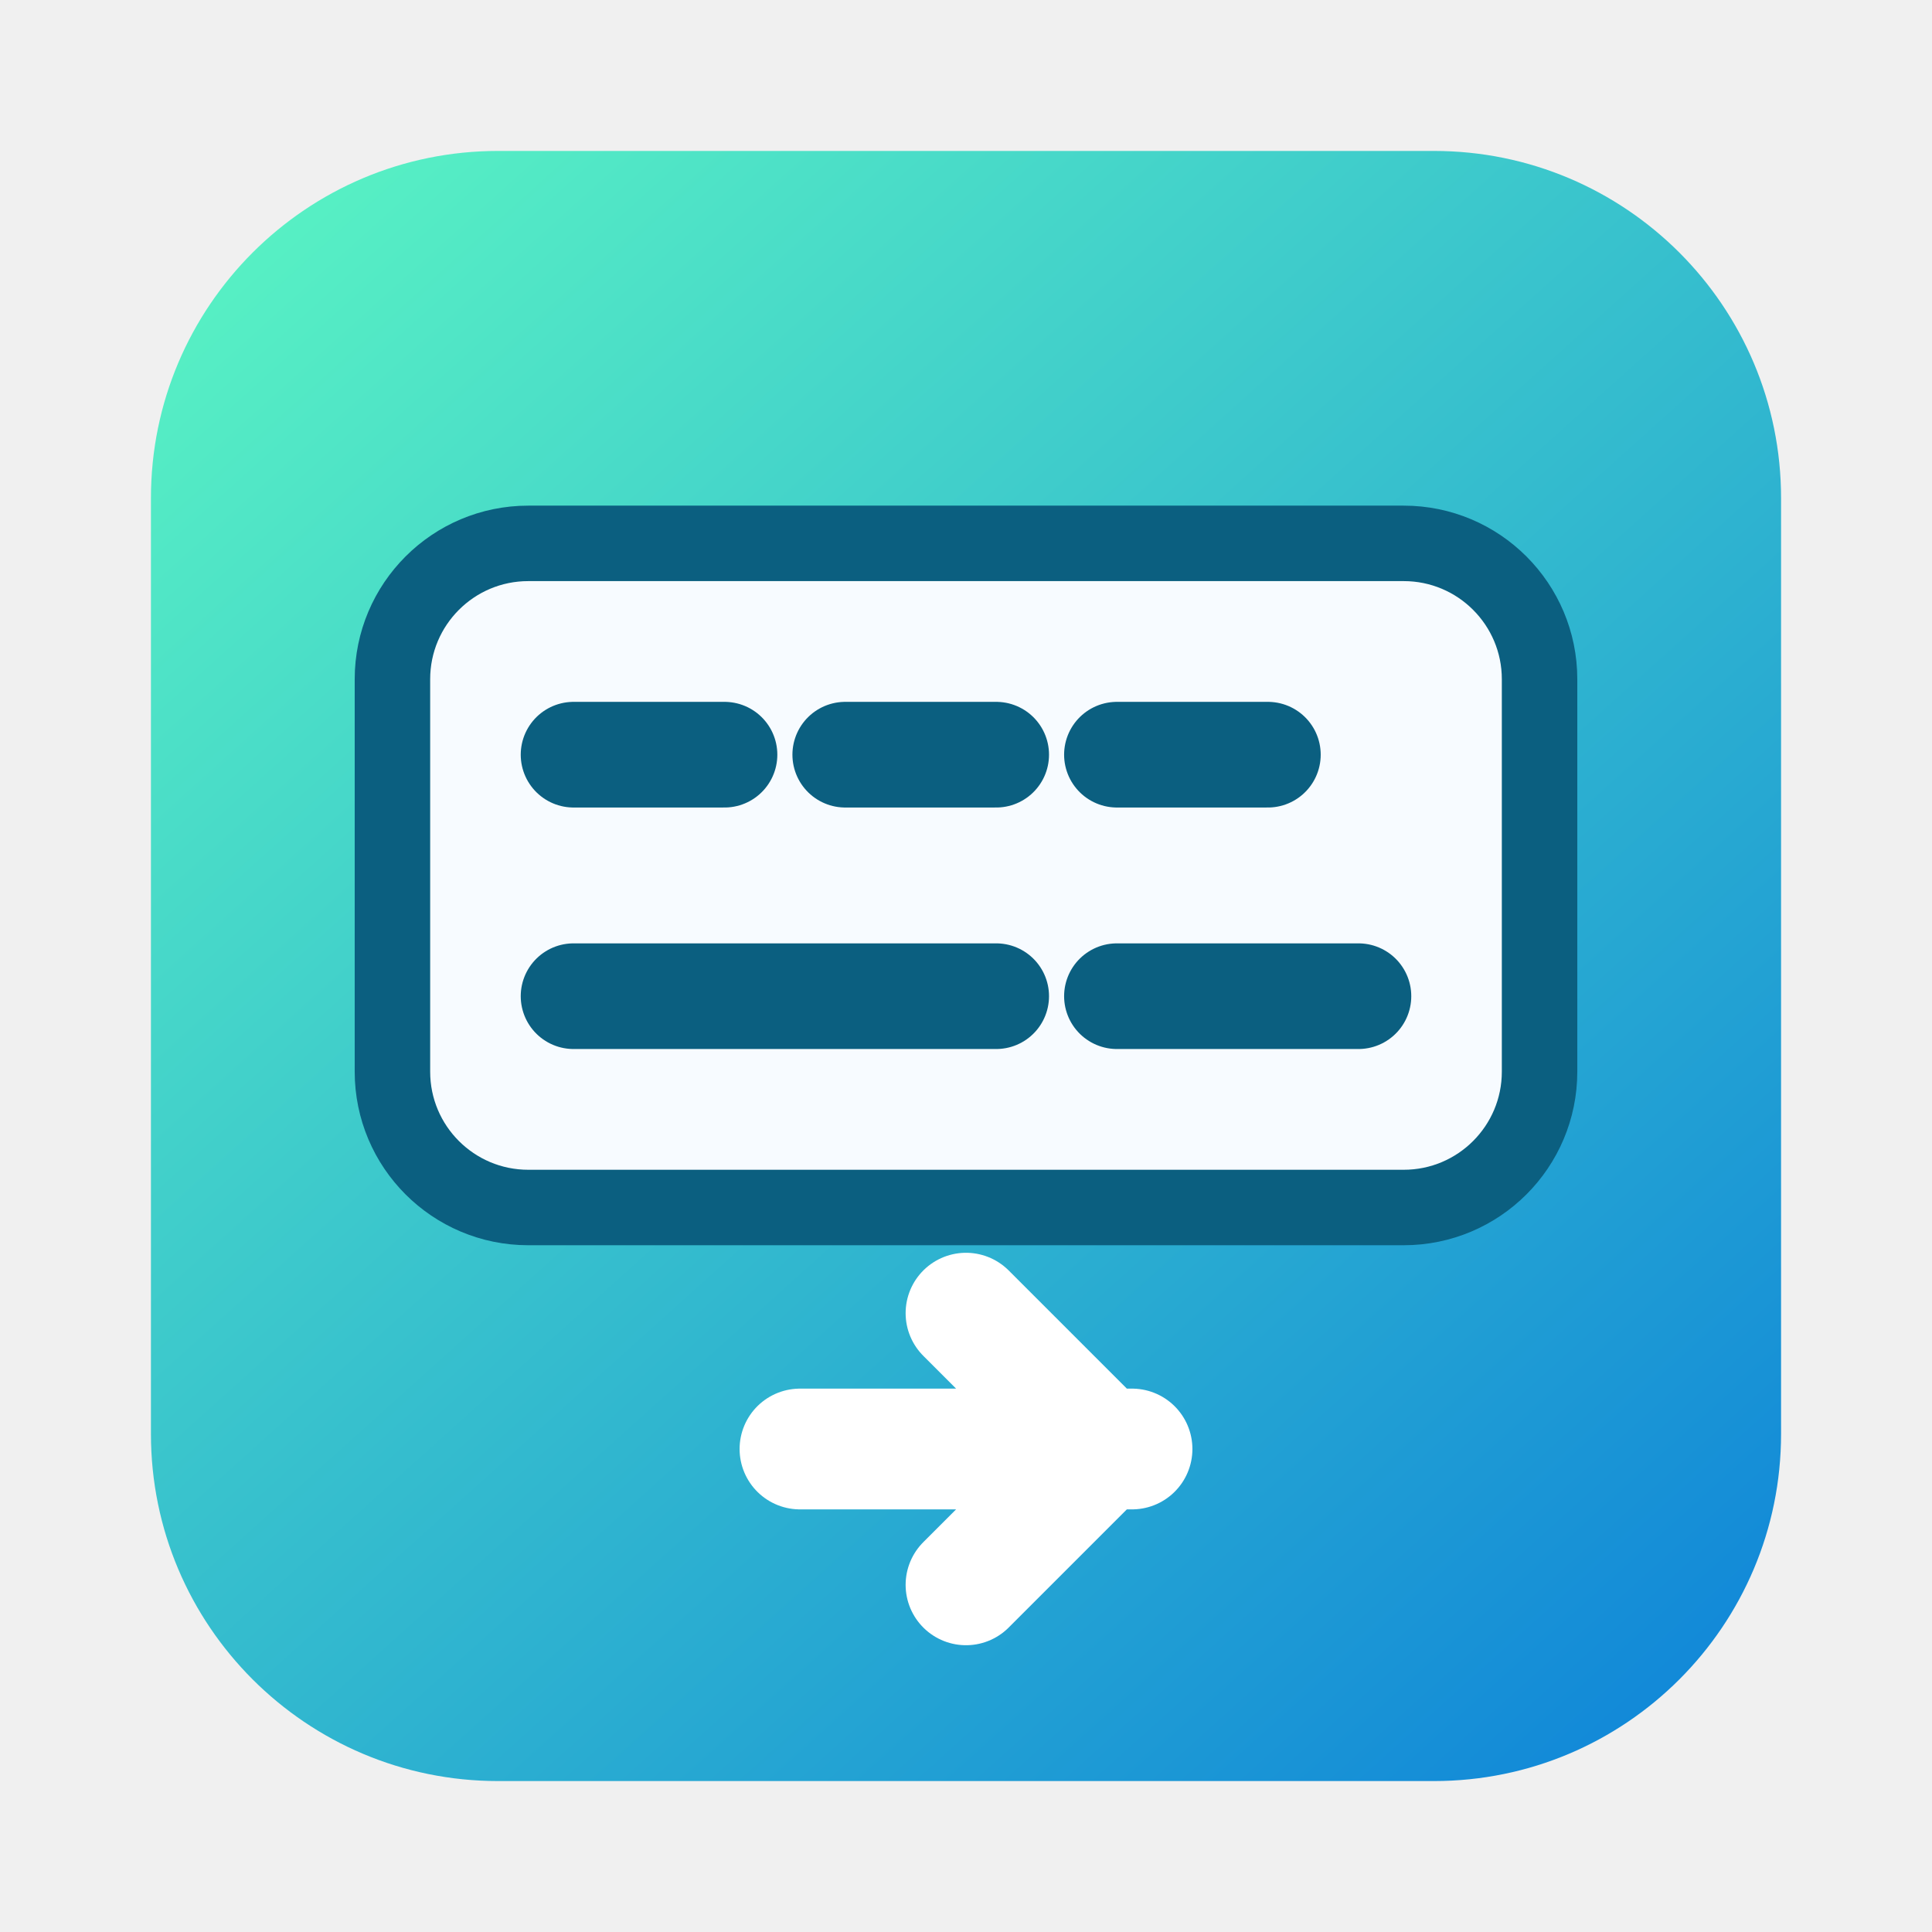
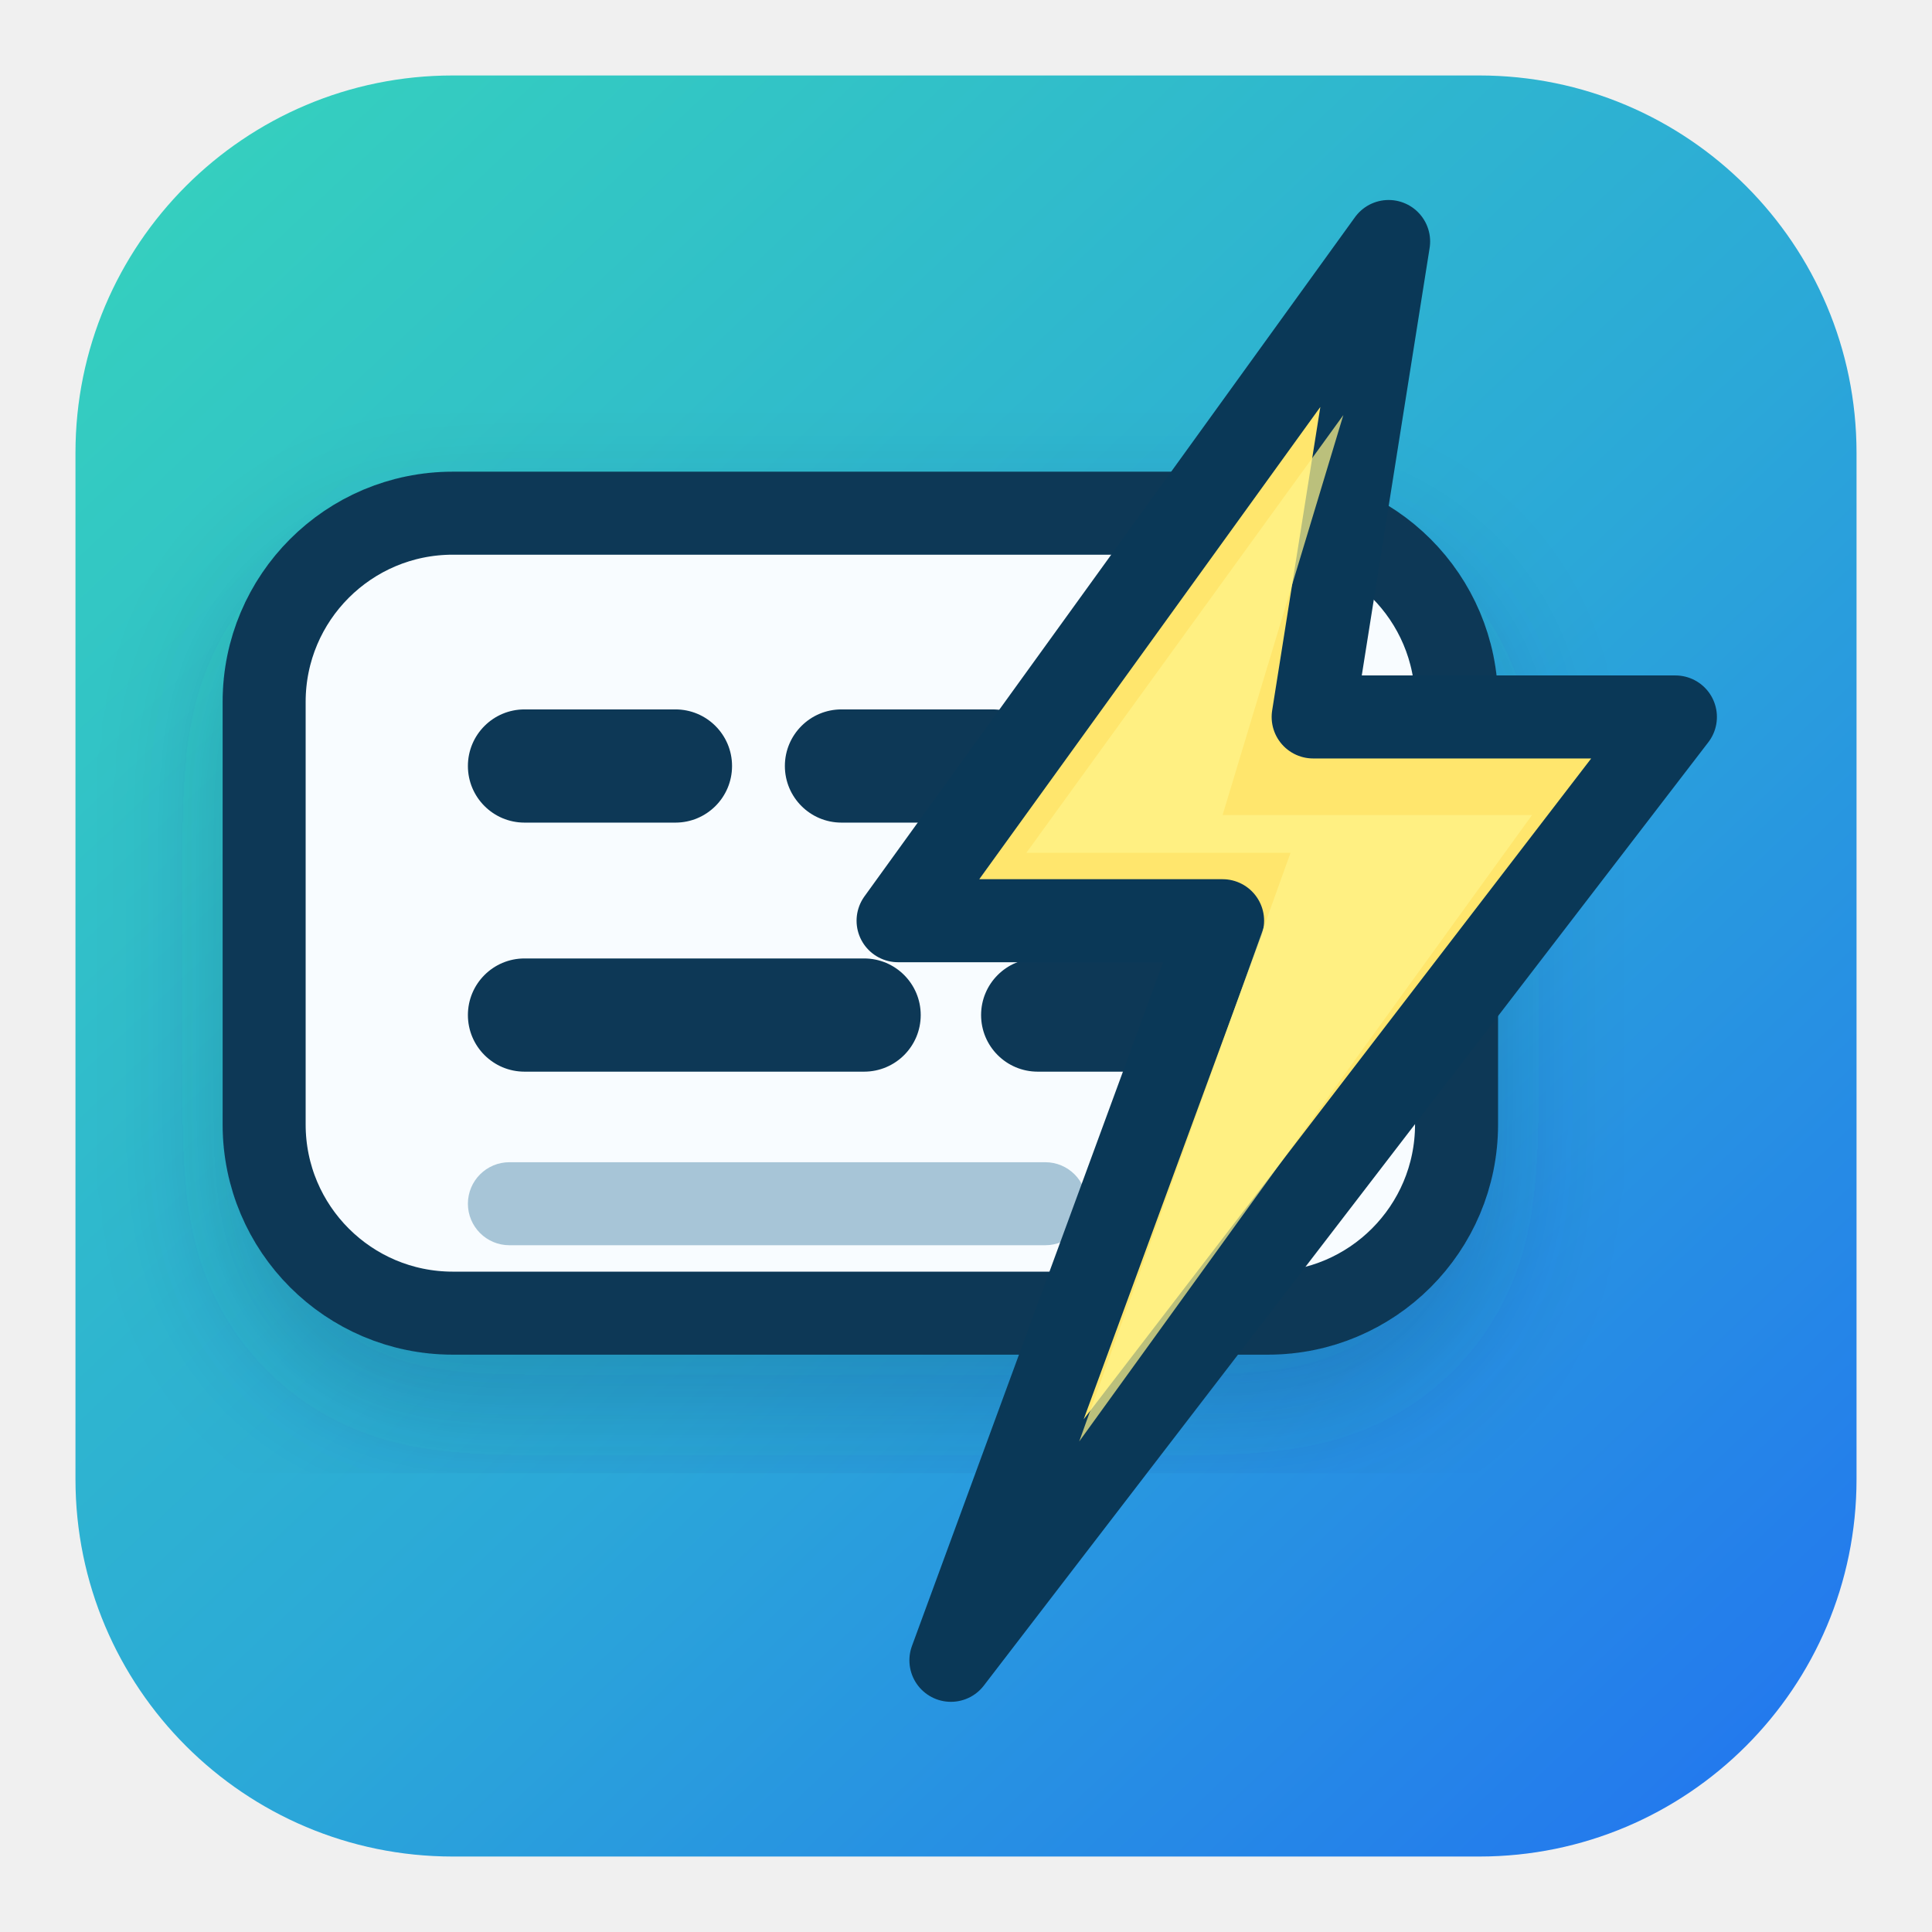
<svg xmlns="http://www.w3.org/2000/svg" width="256" height="256" viewBox="0 0 256 256">
  <defs>
-     <linearGradient id="bg" x1="38" y1="28" x2="218" y2="228" gradientUnits="userSpaceOnUse">
-       <stop stop-color="#57F0C4" />
-       <stop offset="1" stop-color="#1289D8" />
+     <linearGradient id="bg" x1="24" y1="18" x2="232" y2="238" gradientUnits="userSpaceOnUse">
+       <stop stop-color="#35D0BE" />
+       <stop offset="0.55" stop-color="#2BA8D8" />
+       <stop offset="1" stop-color="#2378EE" />
    </linearGradient>
+     <filter id="softShadow" x="-20%" y="-20%" width="140%" height="140%">
+       <feDropShadow dx="0" dy="8" stdDeviation="8" flood-color="#073654" flood-opacity="0.22" />
+     </filter>
  </defs>
-   <rect x="20" y="20" width="216" height="216" rx="46" fill="url(#bg)" />
-   <rect x="52" y="72" width="152" height="88" rx="18" fill="#F7FBFF" stroke="#0B5F80" stroke-width="10" />
-   <path d="M76 100h20M112 100h20M148 100h20M76 132h56M148 132h32" stroke="#0B5F80" stroke-width="14" stroke-linecap="round" />
-   <path d="M128 174l18 18-18 18M150 192h-44" fill="none" stroke="#FFFFFF" stroke-width="16" stroke-linecap="round" stroke-linejoin="round" />
+   <rect x="10" y="10" width="236" height="236" rx="50" fill="url(#bg)" />
+   <g filter="url(#softShadow)">
+     <rect x="35" y="68" width="158" height="106" rx="25" fill="#F8FCFF" stroke="#0A3857" stroke-width="11" />
+     <rect x="62" y="94" width="35" height="15" rx="7.5" fill="#0A3857" />
+     <rect x="104" y="94" width="35" height="15" rx="7.5" fill="#0A3857" />
+     <rect x="146" y="94" width="28" height="15" rx="7.5" fill="#0A3857" />
+     <rect x="62" y="127" width="60" height="15" rx="7.5" fill="#0A3857" />
+     <rect x="130" y="127" width="44" height="15" rx="7.5" fill="#0A3857" />
+     <rect x="62" y="154" width="82" height="11" rx="5.5" fill="#A7C5D7" />
+   </g>
+   <path d="M184 32L119 122H162L126 220L222 95H174L184 32Z" fill="#FFE66D" stroke="#0A3857" stroke-width="11" stroke-linejoin="round" />
+   <path d="M178 55L136 113H171L143 191L203 108H162L178 55Z" fill="#FFF48A" opacity="0.72" />
</svg>
